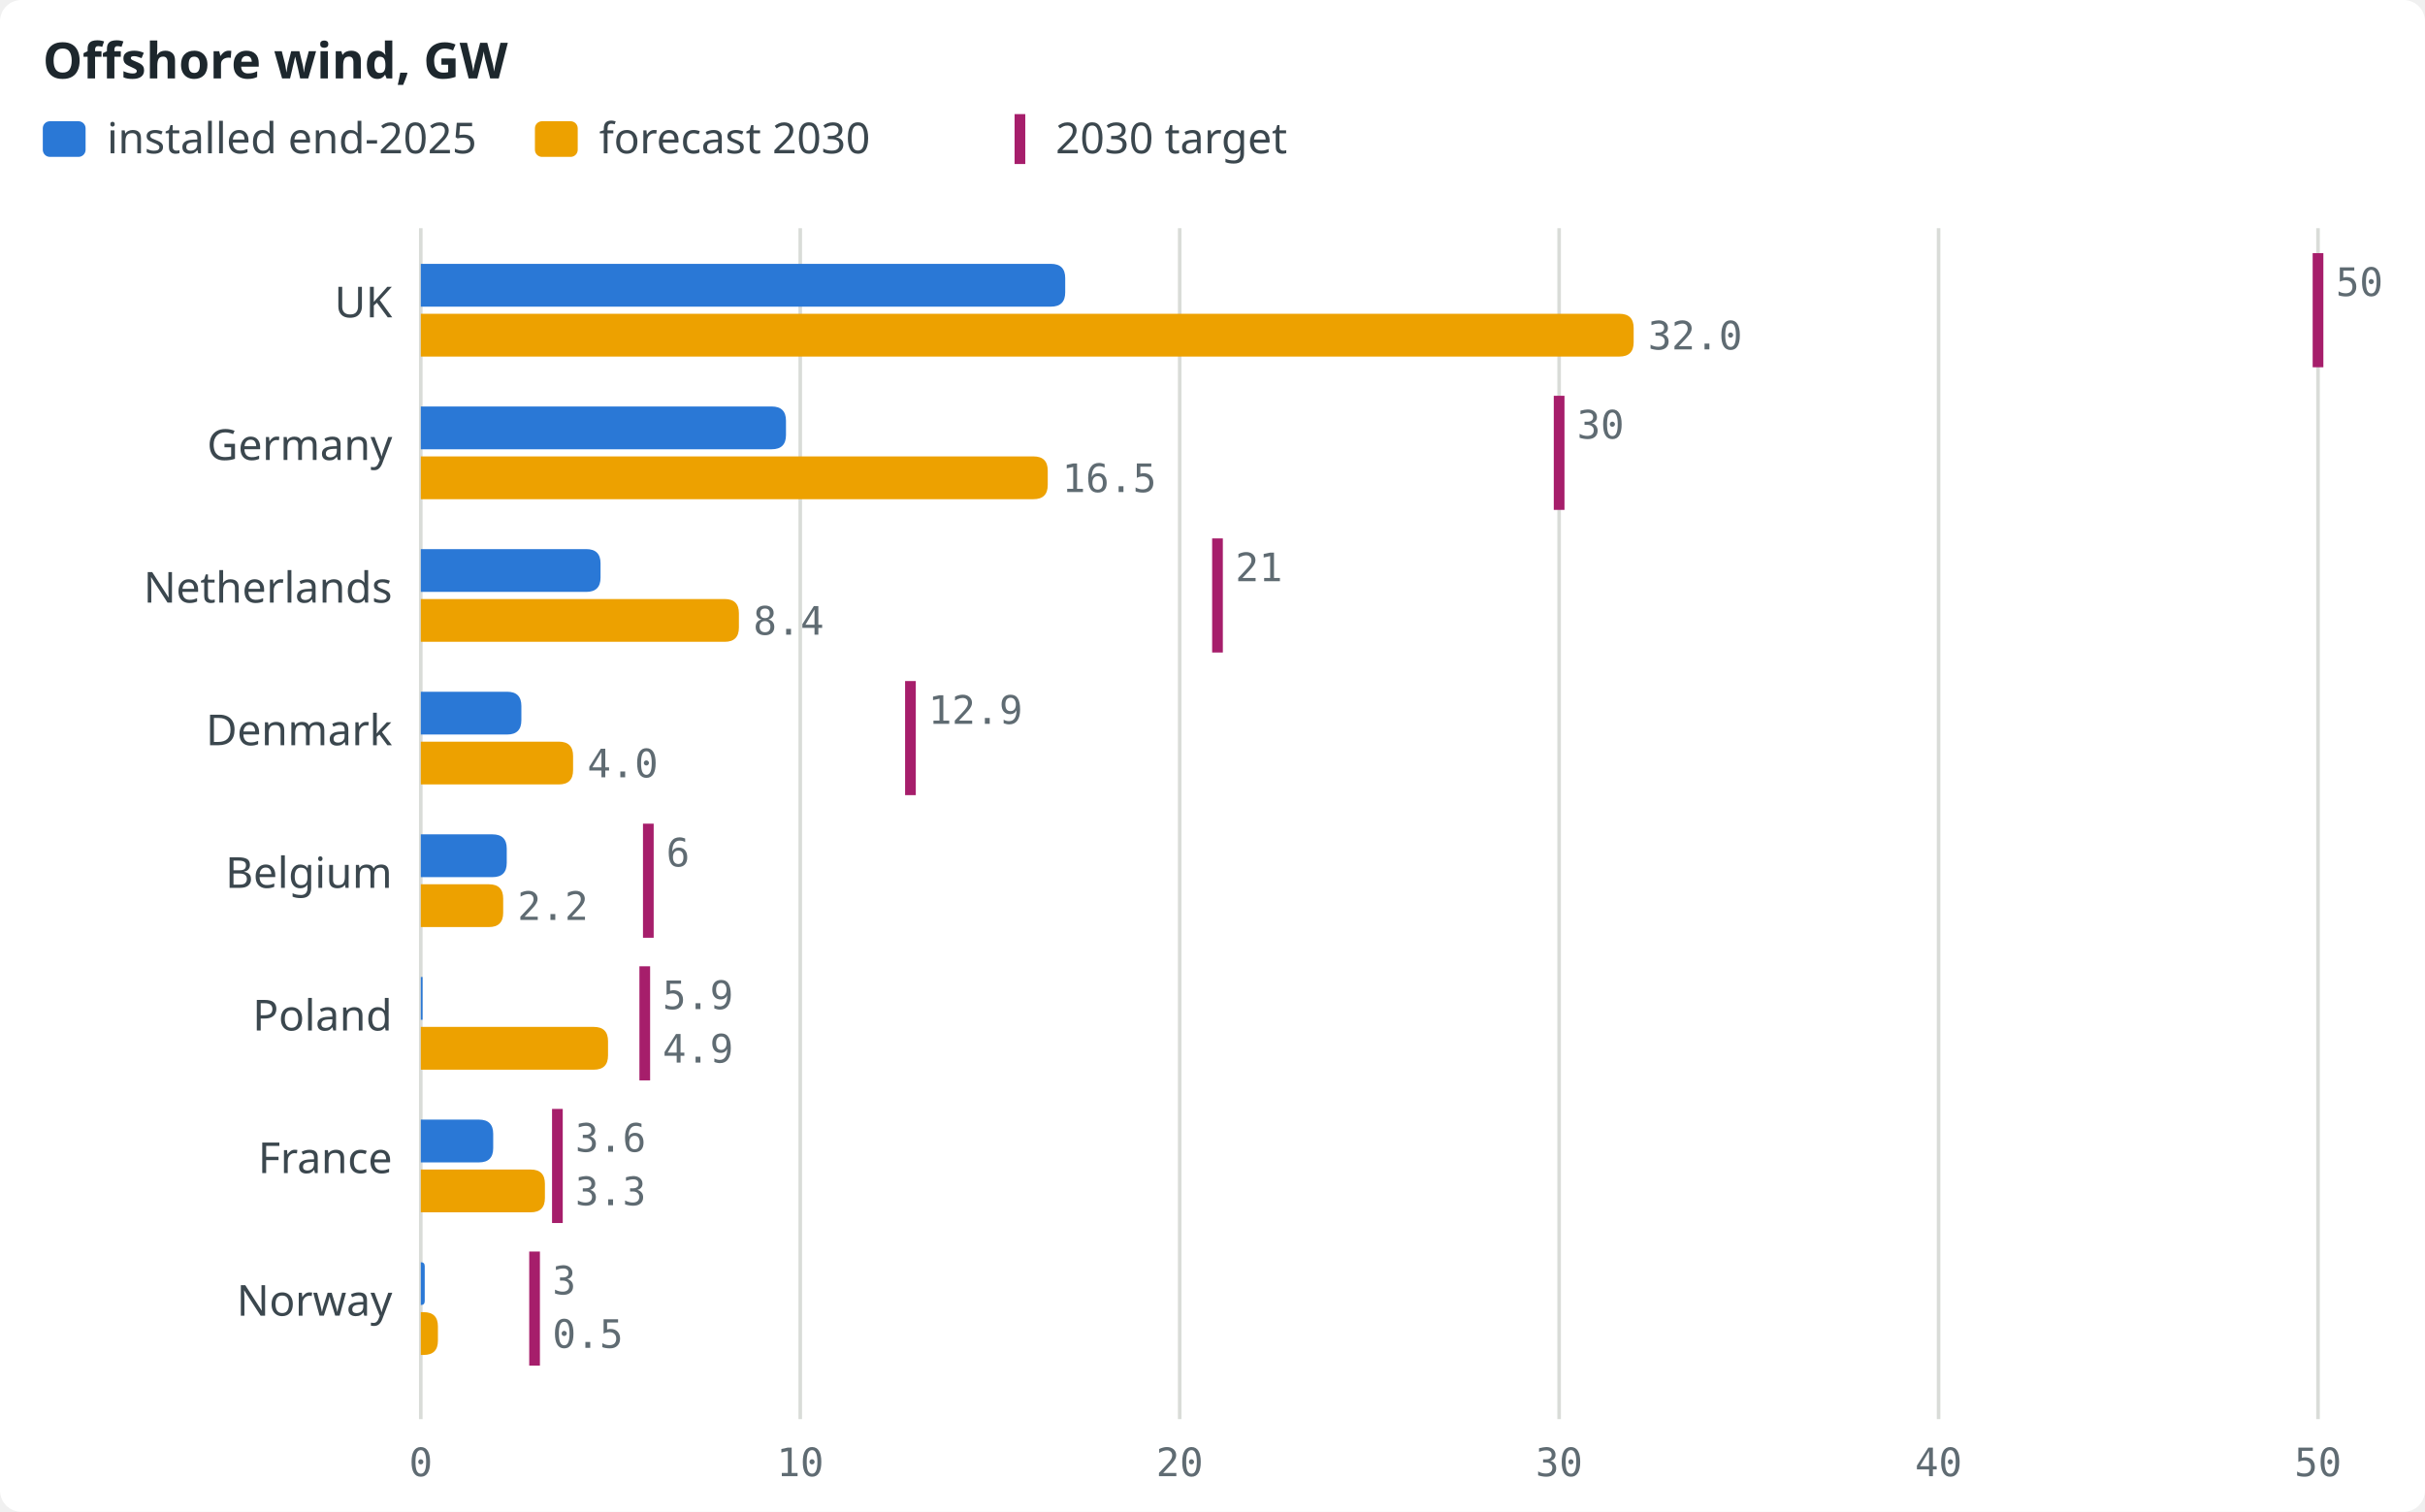
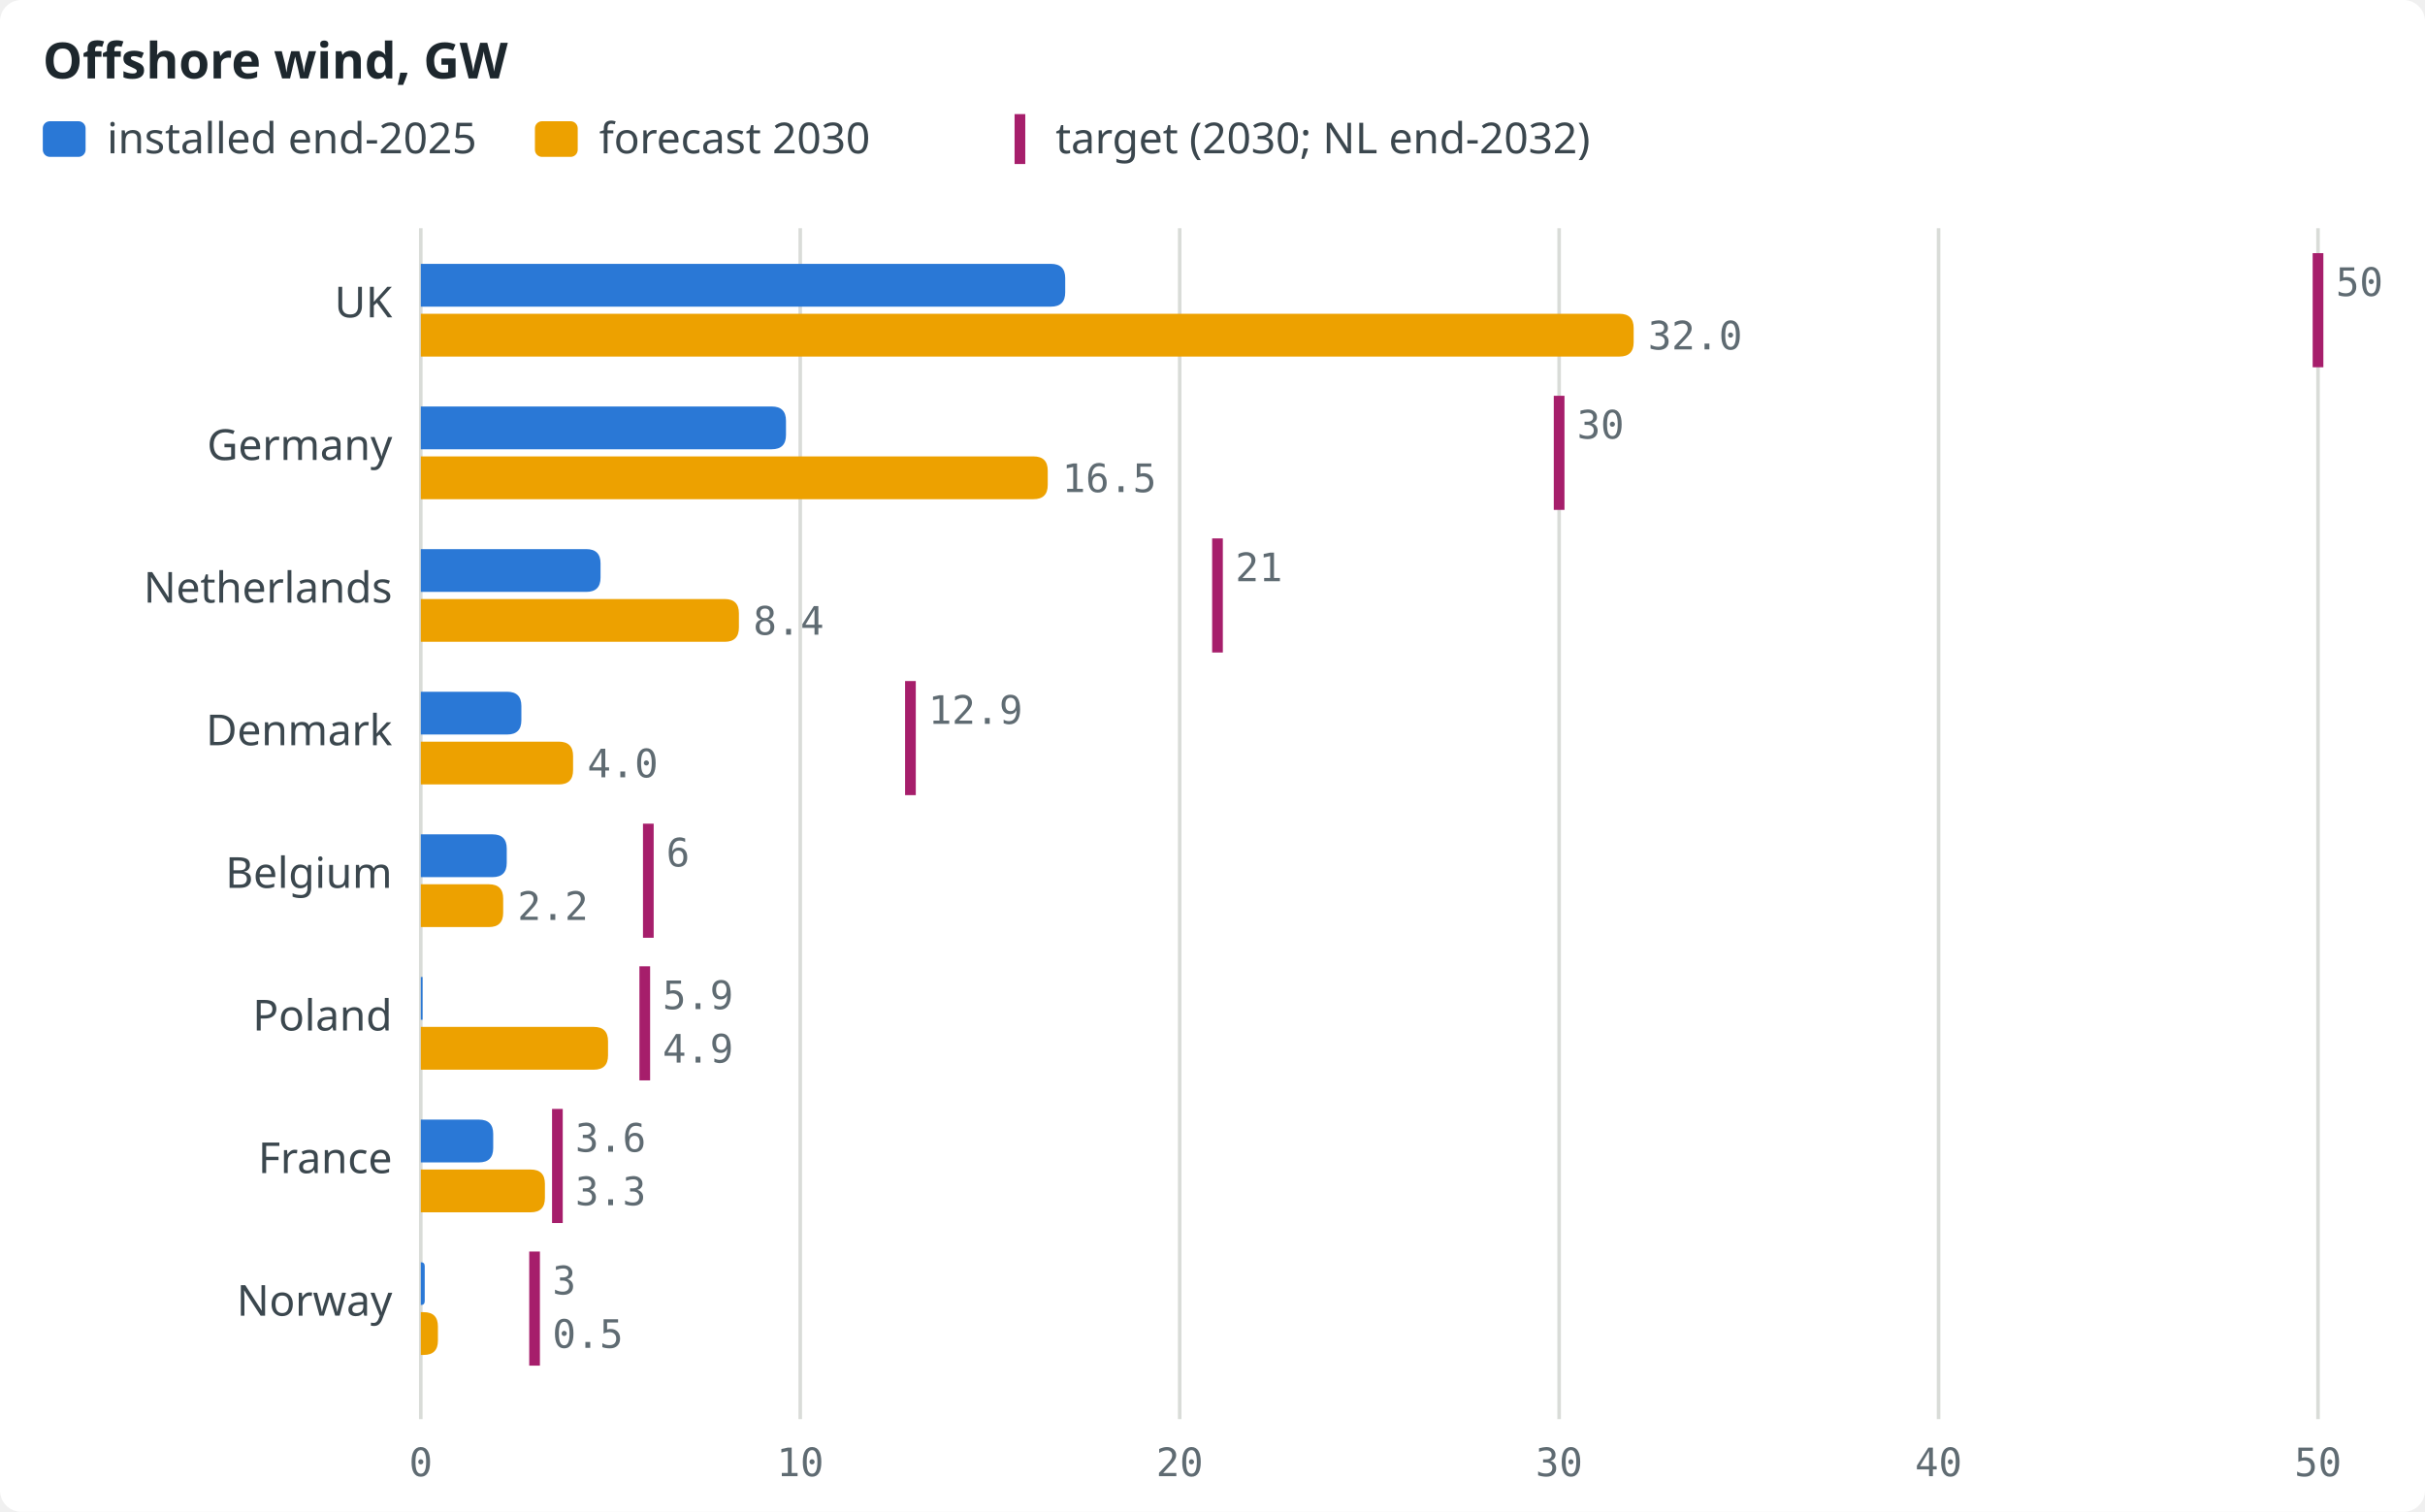
<svg xmlns="http://www.w3.org/2000/svg" viewBox="0 0 680 424" width="100%" role="img" aria-labelledby="ch3w-t ch3w-d" style="max-width:680px;height:auto;display:block">
  <style>
.ne-t{font:600 14px 'IBM Plex Sans',system-ui,sans-serif;fill:#1D272D}
.ne-l{font:12px 'IBM Plex Sans',system-ui,sans-serif;fill:#3b474e}
.ne-m{font:11px 'IBM Plex Mono',ui-monospace,monospace;fill:#5f6b72}
.ne-g{stroke:#d9dcd8;stroke-width:1}
.ne-z{stroke:#5f6b72;stroke-width:1.2}
.ne-s1{fill:#A61E6B}.ne-s2{fill:#2a78d6}.ne-s3{fill:#eda100}.ne-s4{fill:#1baf7a}
.ne-k1{stroke:#A61E6B}.ne-k2{stroke:#2a78d6}.ne-k3{stroke:#eda100}
.ne-bg{fill:#ffffff}
.ne-h{paint-order:stroke;stroke:#ffffff;stroke-width:4px;stroke-linejoin:round}
@media (prefers-color-scheme:dark){
.ne-t{fill:#DAE0E2}.ne-l{fill:#c3cacd}.ne-m{fill:#99a5ab}.ne-g{stroke:#2f3b42}.ne-z{stroke:#99a5ab}
.ne-s1{fill:#d14f9a}.ne-s2{fill:#3987e5}.ne-s3{fill:#c98500}.ne-s4{fill:#199e70}
.ne-k1{stroke:#d14f9a}.ne-k2{stroke:#3987e5}.ne-k3{stroke:#c98500}.ne-bg{fill:#172127}.ne-h{stroke:#172127}}
</style>
  <rect class="ne-bg" x="0" y="0" width="680" height="424" rx="6" />
  <text class="ne-t" x="12" y="22">Offshore wind, GW</text>
  <rect class="ne-s2" x="12" y="34" width="12" height="10" rx="2" />
  <text class="ne-l" x="30" y="43">installed end-2025</text>
  <rect class="ne-s3" x="150" y="34" width="12" height="10" rx="2" />
  <text class="ne-l" x="168" y="43">forecast 2030</text>
  <line class="ne-k1" x1="286" x2="286" y1="32" y2="46" stroke-width="3" />
-   <text class="ne-l" x="296" y="43">2030 target</text>
+   <text class="ne-l" x="296" y="43">target (2030; NL end-2032)</text>
  <line class="ne-g" x1="118.0" x2="118.0" y1="64" y2="398" />
  <text class="ne-m" x="118.0" y="414" text-anchor="middle">0</text>
  <line class="ne-g" x1="224.4" x2="224.4" y1="64" y2="398" />
  <text class="ne-m" x="224.4" y="414" text-anchor="middle">10</text>
  <line class="ne-g" x1="330.8" x2="330.8" y1="64" y2="398" />
  <text class="ne-m" x="330.8" y="414" text-anchor="middle">20</text>
  <line class="ne-g" x1="437.2" x2="437.2" y1="64" y2="398" />
  <text class="ne-m" x="437.2" y="414" text-anchor="middle">30</text>
  <line class="ne-g" x1="543.6" x2="543.6" y1="64" y2="398" />
  <text class="ne-m" x="543.6" y="414" text-anchor="middle">40</text>
  <line class="ne-g" x1="650.0" x2="650.0" y1="64" y2="398" />
  <text class="ne-m" x="650.0" y="414" text-anchor="middle">50</text>
  <text class="ne-l" x="110" y="89" text-anchor="end">UK</text>
  <path class="ne-s2" d="M118.0,74.0H294.7Q298.7,74.0 298.7,78.0V82.0Q298.7,86.0 294.7,86.0H118.0Z" />
  <path class="ne-s3" d="M118.0,88.0H454.1Q458.1,88.0 458.1,92.0V96.0Q458.1,100.0 454.1,100.0H118.0Z" />
  <text class="ne-m" x="462.1" y="98">32.0</text>
  <line class="ne-k1" x1="650.0" x2="650.0" y1="71" y2="103" stroke-width="3" />
  <text class="ne-m" x="655.0" y="83">50</text>
  <text class="ne-l" x="110" y="129" text-anchor="end">Germany</text>
  <path class="ne-s2" d="M118.0,114.0H216.4Q220.4,114.0 220.4,118.0V122.0Q220.4,126.0 216.4,126.0H118.0Z" />
  <path class="ne-s3" d="M118.0,128.0H289.8Q293.8,128.0 293.8,132.0V136.0Q293.8,140.0 289.8,140.0H118.0Z" />
  <text class="ne-m" x="297.8" y="138">16.5</text>
  <line class="ne-k1" x1="437.2" x2="437.2" y1="111" y2="143" stroke-width="3" />
  <text class="ne-m" x="442.2" y="123">30</text>
  <text class="ne-l" x="110" y="169" text-anchor="end">Netherlands</text>
  <path class="ne-s2" d="M118.0,154.0H164.4Q168.4,154.0 168.4,158.0V162.0Q168.4,166.0 164.4,166.0H118.0Z" />
  <path class="ne-s3" d="M118.0,168.0H203.2Q207.2,168.0 207.2,172.0V176.0Q207.2,180.0 203.2,180.0H118.0Z" />
  <text class="ne-m" x="211.2" y="178">8.4</text>
  <line class="ne-k1" x1="341.4" x2="341.4" y1="151" y2="183" stroke-width="3" />
  <text class="ne-m" x="346.4" y="163">21</text>
  <text class="ne-l" x="110" y="209" text-anchor="end">Denmark</text>
  <path class="ne-s2" d="M118.0,194.0H142.2Q146.2,194.0 146.2,198.0V202.0Q146.2,206.0 142.2,206.0H118.0Z" />
  <path class="ne-s3" d="M118.0,208.0H156.7Q160.7,208.0 160.7,212.0V216.0Q160.7,220.0 156.7,220.0H118.0Z" />
  <text class="ne-m" x="164.7" y="218">4.0</text>
  <line class="ne-k1" x1="255.3" x2="255.3" y1="191" y2="223" stroke-width="3" />
  <text class="ne-m" x="260.3" y="203">12.9</text>
  <text class="ne-l" x="110" y="249" text-anchor="end">Belgium</text>
  <path class="ne-s2" d="M118.0,234.0H138.1Q142.1,234.0 142.1,238.0V242.0Q142.1,246.0 138.1,246.0H118.0Z" />
  <path class="ne-s3" d="M118.0,248.0H137.1Q141.1,248.0 141.1,252.0V256.0Q141.1,260.0 137.1,260.0H118.0Z" />
  <text class="ne-m" x="145.1" y="258">2.2</text>
  <line class="ne-k1" x1="181.8" x2="181.8" y1="231" y2="263" stroke-width="3" />
  <text class="ne-m" x="186.8" y="243">6</text>
  <text class="ne-l" x="110" y="289" text-anchor="end">Poland</text>
  <path class="ne-s2" d="M118.0,274.0h0.5v12.0h-0.5z" />
  <path class="ne-s3" d="M118.0,288.0H166.5Q170.5,288.0 170.5,292.0V296.0Q170.5,300.0 166.5,300.0H118.0Z" />
  <text class="ne-m" x="185.8" y="298">4.9</text>
  <line class="ne-k1" x1="180.8" x2="180.8" y1="271" y2="303" stroke-width="3" />
  <text class="ne-m" x="185.8" y="283">5.9</text>
  <text class="ne-l" x="110" y="329" text-anchor="end">France</text>
  <path class="ne-s2" d="M118.0,314.0H134.3Q138.3,314.0 138.3,318.0V322.0Q138.3,326.0 134.3,326.0H118.0Z" />
  <path class="ne-s3" d="M118.0,328.0H148.8Q152.8,328.0 152.8,332.0V336.0Q152.8,340.0 148.8,340.0H118.0Z" />
  <text class="ne-m" x="161.3" y="338">3.3</text>
  <line class="ne-k1" x1="156.3" x2="156.3" y1="311" y2="343" stroke-width="3" />
  <text class="ne-m" x="161.3" y="323">3.6</text>
  <text class="ne-l" x="110" y="369" text-anchor="end">Norway</text>
  <path class="ne-s2" d="M118.0,354.0H118.0Q119.1,354.0 119.1,355.1V364.9Q119.1,366.0 118.0,366.0H118.0Z" />
  <path class="ne-s3" d="M118.0,368.0H118.8Q122.8,368.0 122.8,372.0V376.0Q122.8,380.0 118.8,380.0H118.0Z" />
  <text class="ne-m" x="154.9" y="378">0.5</text>
  <line class="ne-k1" x1="149.9" x2="149.9" y1="351" y2="383" stroke-width="3" />
  <text class="ne-m" x="154.9" y="363">3</text>
</svg>
